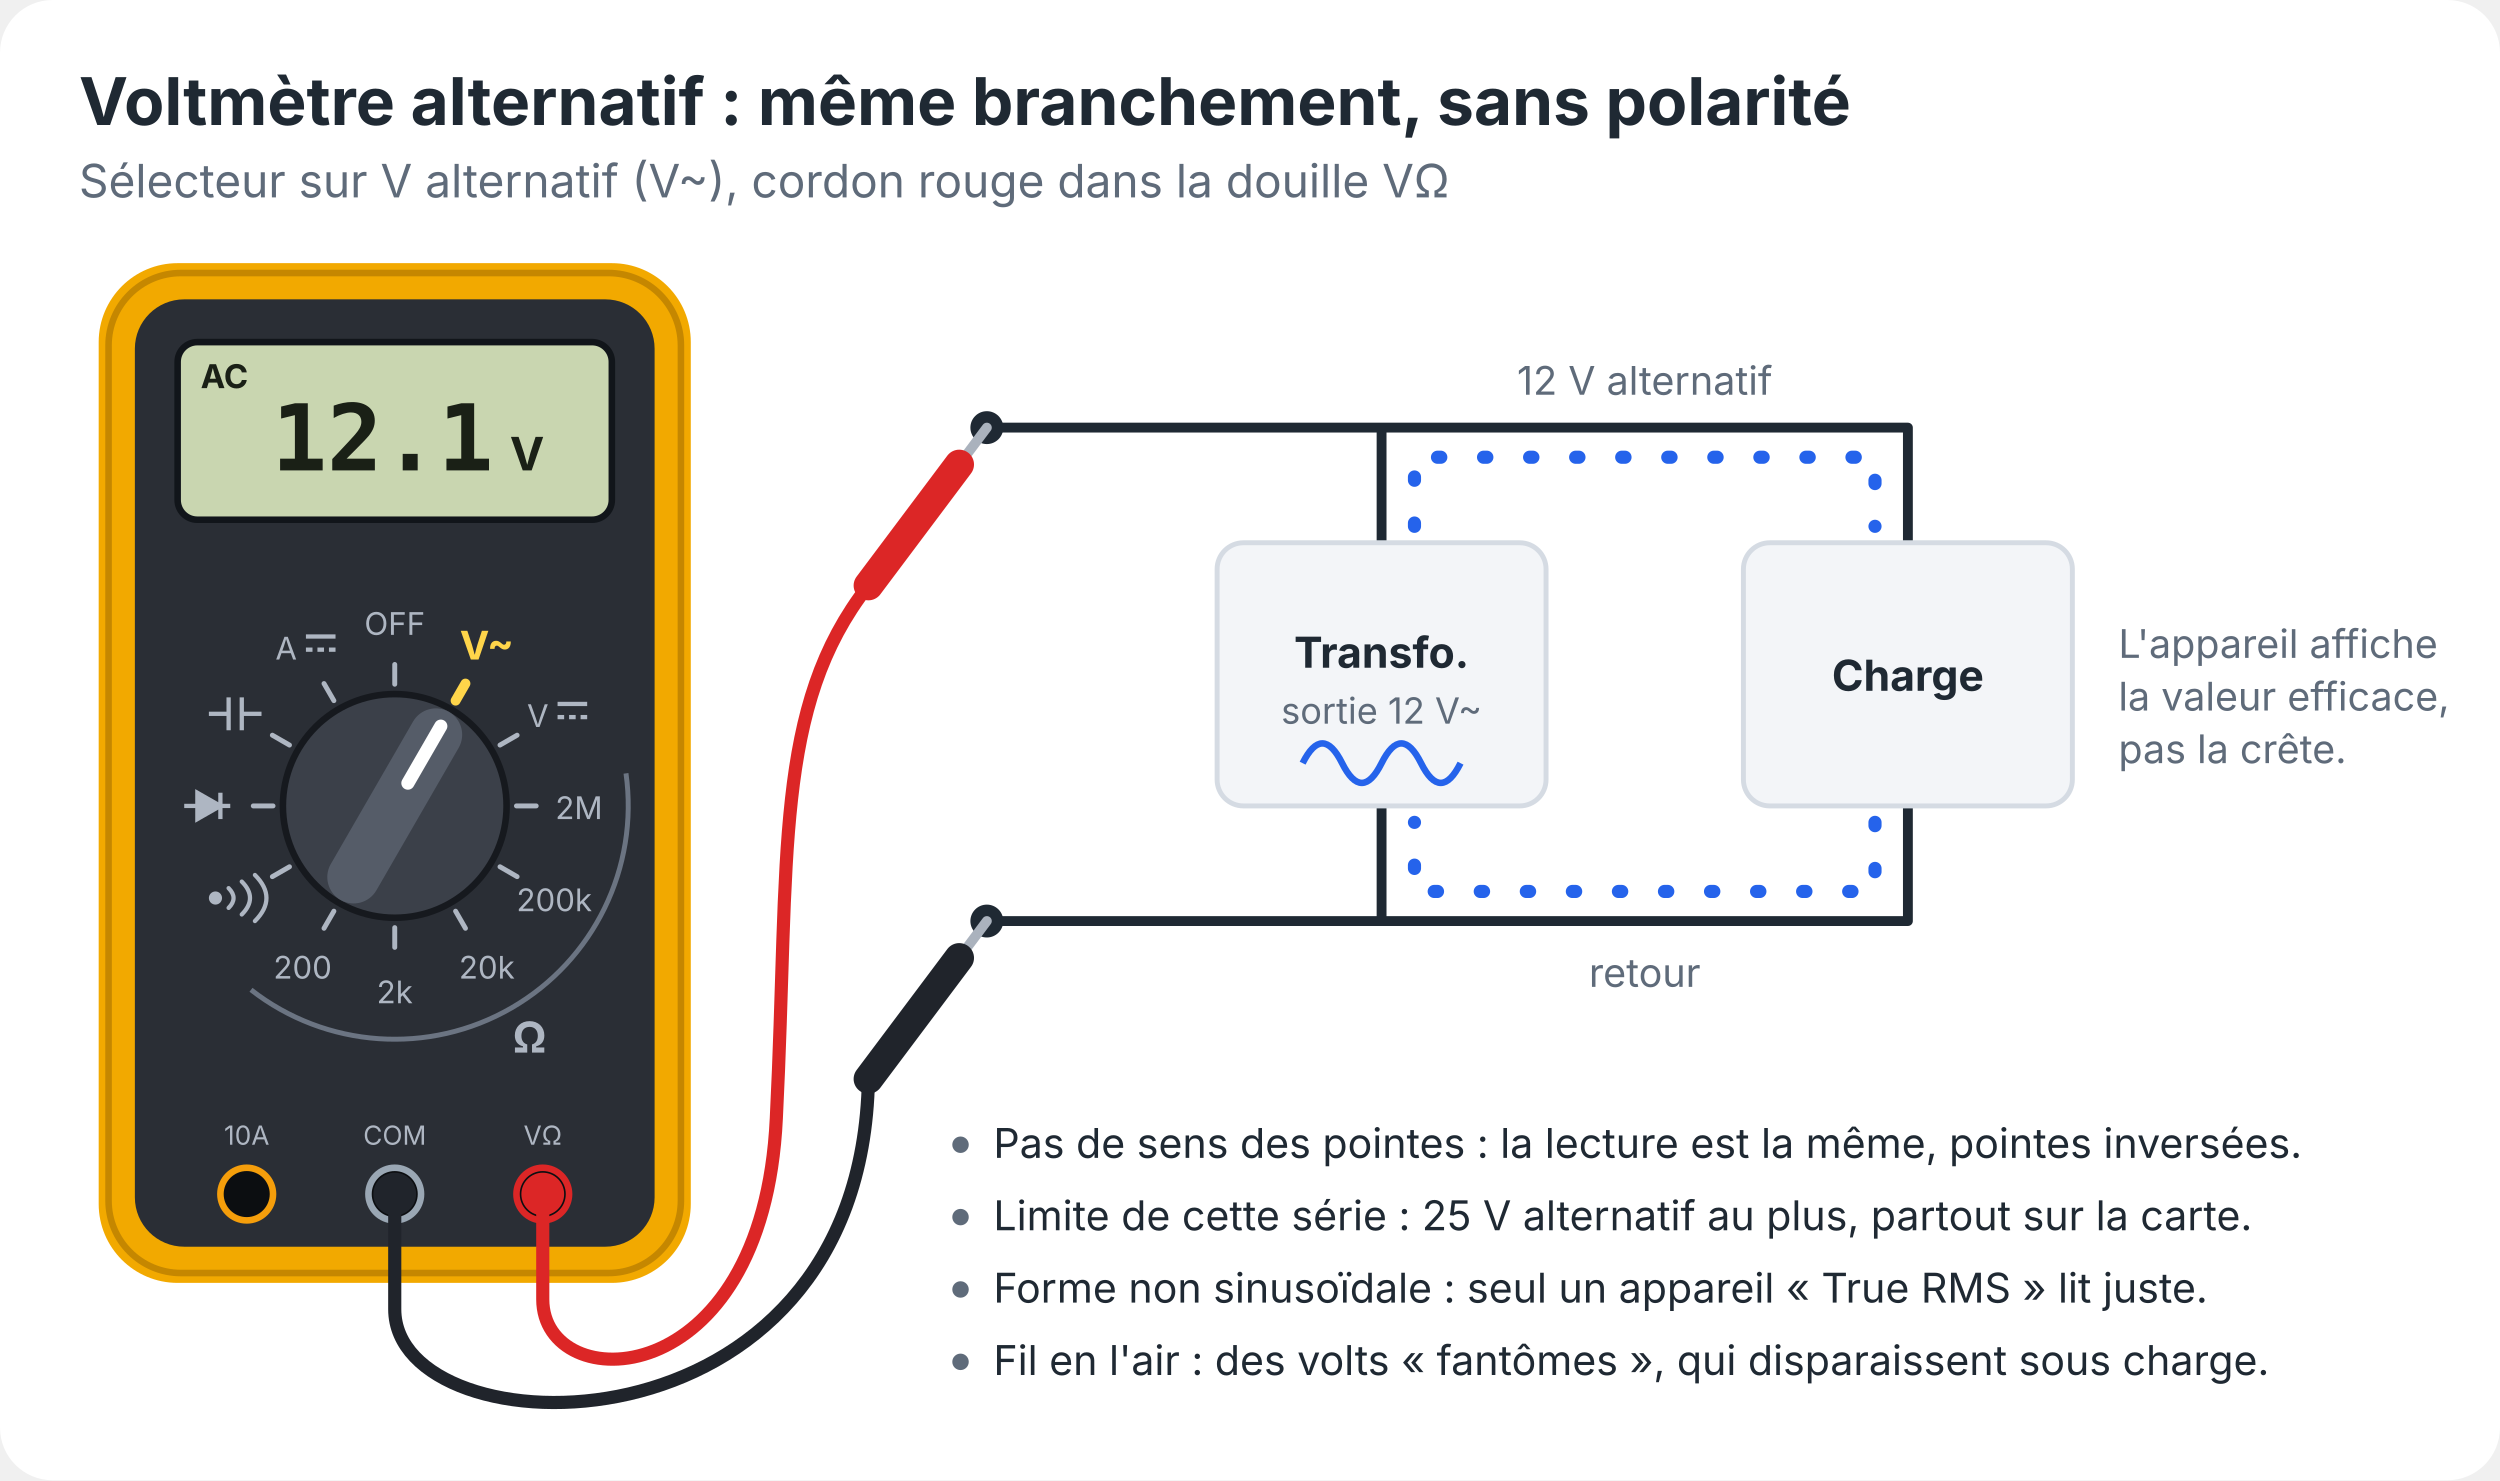
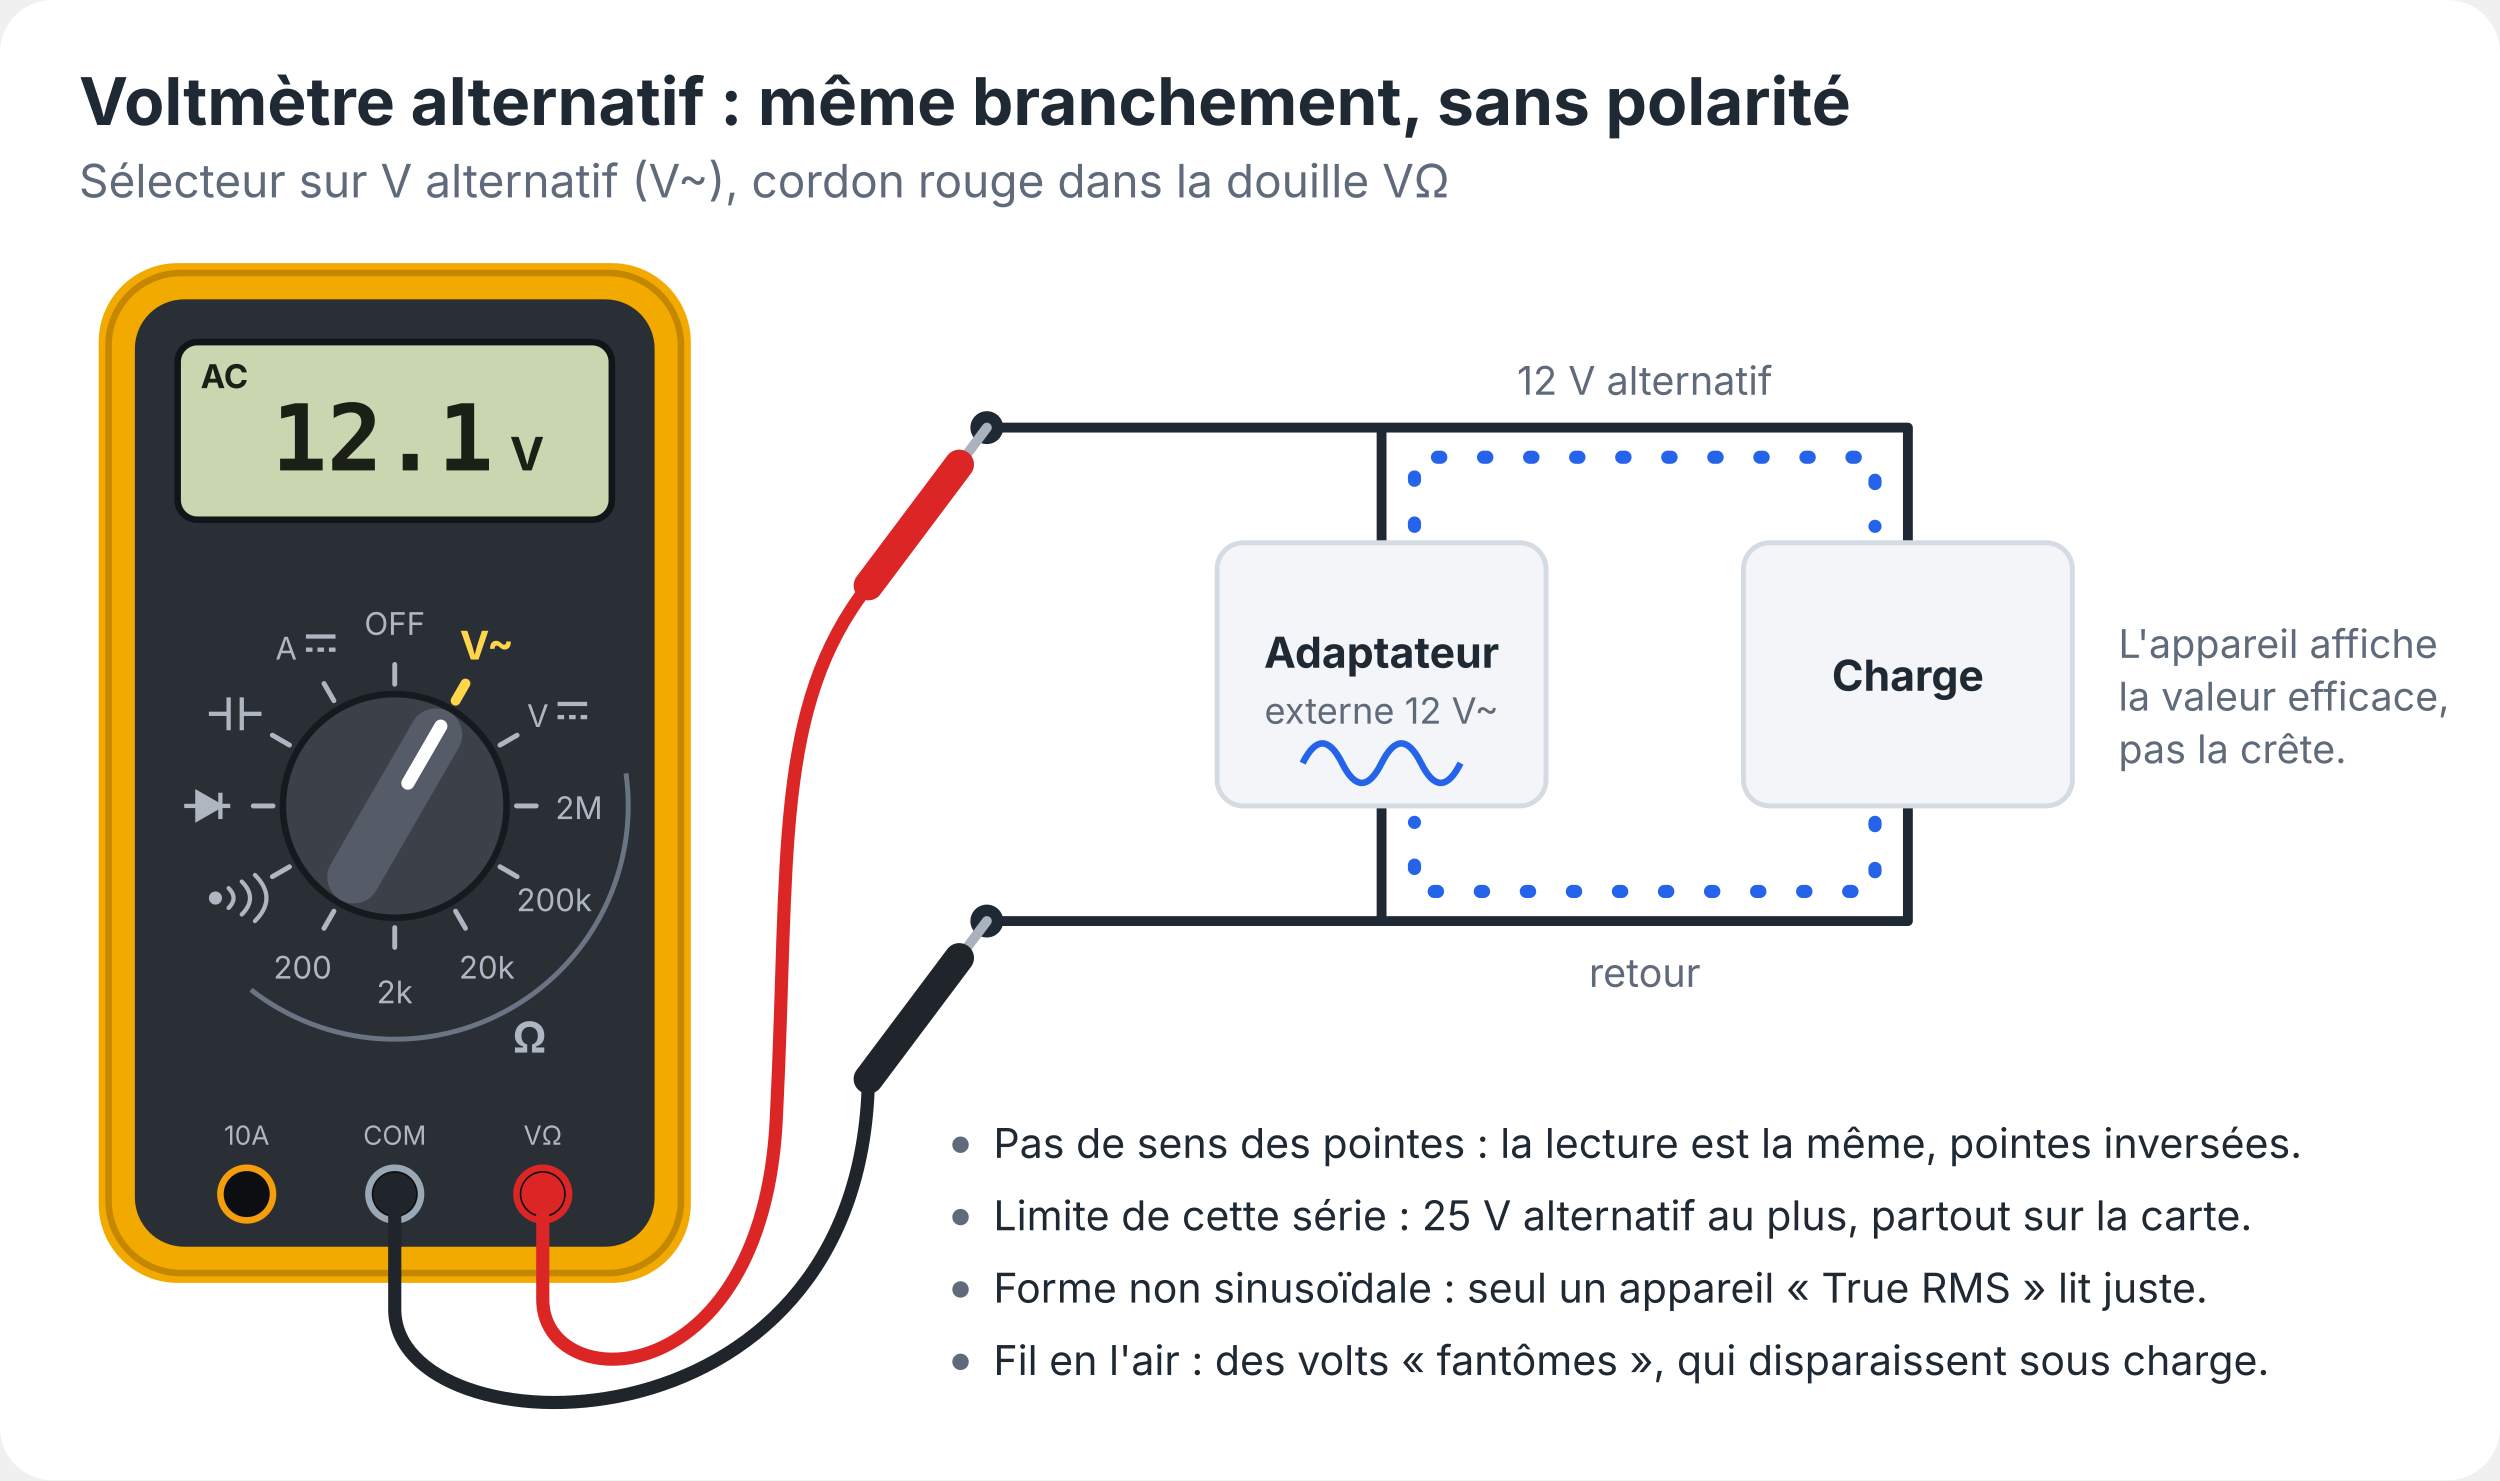
<svg xmlns="http://www.w3.org/2000/svg" viewBox="0 0 760 450" role="img" aria-labelledby="t d" font-family="system-ui, -apple-system, Segoe UI, sans-serif">
  <style>
    .bg{fill:#ffffff}.fg{fill:#1f2933}.mut{fill:#5f6b7a}
    .wire{stroke:#1f2933;stroke-width:3;fill:none;stroke-linecap:round;stroke-linejoin:round}
    .panel{fill:#f3f5f8;stroke:#d5dbe3}.grid{stroke:#d5dbe3;stroke-width:1.5;stroke-dasharray:5 5;fill:none}
    .ok{fill:#15803d}.no{fill:#b91c1c}.warn{fill:#b45309}.blue{fill:#2563eb}.amber{fill:#b45309}
    .blk{stroke:#20242b}.blkf{fill:#20242b}
    .flow{fill:none;stroke-width:4;stroke-linecap:round;stroke-dasharray:1 13;animation:run 1.1s linear infinite}
    .fb{stroke:#2563eb}.fa{stroke:#d97706}.fr{stroke:#dc2626}
    @keyframes run{to{stroke-dashoffset:-14}}
    @media (prefers-reduced-motion: reduce){.flow{animation:none}}
    @media (prefers-color-scheme: dark){
      .bg{fill:#0d1117}.fg{fill:#e6edf3}.mut{fill:#9aa7b4}.wire{stroke:#c9d1d9}
      .panel{fill:#161b22;stroke:#30363d}.grid{stroke:#30363d}
      .ok{fill:#4ade80}.no{fill:#f87171}.warn{fill:#fbbf24}.blue{fill:#60a5fa}.amber{fill:#fbbf24}
      .blk{stroke:#8b949e}.blkf{fill:#8b949e}.fb{stroke:#60a5fa}.fa{stroke:#fbbf24}.fr{stroke:#f87171}
    }
  </style>
  <rect class="bg" width="760" height="450" rx="16" />
  <text class="fg" x="24" y="38" font-size="20" font-weight="700">Voltmètre alternatif : même branchement, sans polarité</text>
  <text class="mut" x="24" y="60" font-size="14">Sélecteur sur V alternatif (V~), cordon rouge dans la douille VΩ</text>
  <g data-sel="V~" transform="translate(30 80) scale(1)">
    <rect width="180" height="310" rx="24" fill="#f2a900" />
    <rect x="3" y="3" width="174" height="304" rx="22" fill="none" stroke="#c58700" stroke-width="2" />
    <rect x="11" y="11" width="158" height="288" rx="15" fill="#2a2e35" />
    <rect x="24" y="24" width="132" height="54" rx="6" fill="#c9d6b0" stroke="#11151a" stroke-width="2" />
    <text x="31" y="38" font-size="10" font-weight="700" fill="#1a2016">AC</text>
    <text x="120" y="63" font-size="28" font-weight="700" text-anchor="end" font-family="ui-monospace, Menlo, Consolas, monospace" fill="#1a2016">12.1</text>
    <text x="125" y="63" font-size="14" font-weight="700" fill="#1a2016">V</text>
    <path d="M160.3 155.1 A71 71 0 0 1 46.3 220.9" fill="none" stroke="#6b7482" stroke-width="1.5" />
    <text x="131.0" y="240.0" font-size="13" font-weight="700" text-anchor="middle" fill="#aeb6c2">Ω</text>
    <path d="M90.0 128.0 L90.0 122.0" stroke="#aeb6c2" stroke-width="1.5" stroke-linecap="round" />
    <text x="90.0" y="113.0" font-size="9.5" text-anchor="middle" fill="#aeb6c2">OFF</text>
    <path d="M108.5 133.0 L111.5 127.8" stroke="#ffd54a" stroke-width="3" stroke-linecap="round" />
    <text x="118.0" y="120.5" font-size="12" text-anchor="middle" font-weight="700" fill="#ffd54a">V~</text>
    <path d="M122.0 146.5 L127.2 143.5" stroke="#aeb6c2" stroke-width="1.5" stroke-linecap="round" />
    <text x="133.5" y="141.0" font-size="9.5" text-anchor="middle" fill="#aeb6c2">V</text>
    <path d="M139.5 134.0 h9 M139.5 138.0 h2 m1.5 0 h2 m1.5 0 h2" stroke="#aeb6c2" stroke-width="1.3" fill="none" />
    <path d="M127.0 165.0 L133.0 165.0" stroke="#aeb6c2" stroke-width="1.5" stroke-linecap="round" />
    <text x="146.0" y="169.0" font-size="9.5" text-anchor="middle" fill="#aeb6c2">2M</text>
    <path d="M122.0 183.5 L127.2 186.5" stroke="#aeb6c2" stroke-width="1.5" stroke-linecap="round" />
    <text x="138.5" y="197.0" font-size="9.5" text-anchor="middle" fill="#aeb6c2">200k</text>
    <path d="M108.5 197.0 L111.5 202.2" stroke="#aeb6c2" stroke-width="1.5" stroke-linecap="round" />
    <text x="118.0" y="217.5" font-size="9.5" text-anchor="middle" fill="#aeb6c2">20k</text>
    <path d="M90.0 202.0 L90.0 208.0" stroke="#aeb6c2" stroke-width="1.5" stroke-linecap="round" />
    <text x="90.0" y="225.0" font-size="9.5" text-anchor="middle" fill="#aeb6c2">2k</text>
    <path d="M71.5 197.0 L68.5 202.2" stroke="#aeb6c2" stroke-width="1.5" stroke-linecap="round" />
    <text x="62.0" y="217.5" font-size="9.5" text-anchor="middle" fill="#aeb6c2">200</text>
    <path d="M58.0 183.5 L52.8 186.5" stroke="#aeb6c2" stroke-width="1.5" stroke-linecap="round" />
    <circle cx="35.5" cy="193.0" r="2" fill="#aeb6c2" />
    <path d="M39.5 190.0 q3 3 0 6 M43.5 188.0 q5 5 0 10 M47.5 186.0 q7 7 0 14" stroke="#aeb6c2" stroke-width="1.3" fill="none" stroke-linecap="round" />
    <path d="M53.0 165.0 L47.0 165.0" stroke="#aeb6c2" stroke-width="1.5" stroke-linecap="round" />
    <path d="M26.0 165.0 h14 M30.0 161.0 v8 l7 -4 z M37.0 161.0 v8" stroke="#aeb6c2" stroke-width="1.3" fill="#aeb6c2" />
    <path d="M58.0 146.5 L52.8 143.5" stroke="#aeb6c2" stroke-width="1.5" stroke-linecap="round" />
    <path d="M33.5 137.0 h6 M39.5 132.0 v10 M43.5 132.0 v10 M43.5 137.0 h6" stroke="#aeb6c2" stroke-width="1.3" fill="none" />
    <path d="M71.5 133.0 L68.5 127.8" stroke="#aeb6c2" stroke-width="1.5" stroke-linecap="round" />
    <text x="57.0" y="120.5" font-size="9.5" text-anchor="middle" fill="#aeb6c2">A</text>
    <path d="M63.0 113.5 h9 M63.0 117.5 h2 m1.5 0 h2 m1.5 0 h2" stroke="#aeb6c2" stroke-width="1.3" fill="none" />
    <circle cx="90" cy="165" r="34" fill="#3b4049" stroke="#16191e" stroke-width="2" />
    <g transform="rotate(30 90 165)">
      <rect x="82" y="132" width="16" height="66" rx="8" fill="#555c68" />
      <path d="M90 137 V157" stroke="#ffffff" stroke-width="4" stroke-linecap="round" />
    </g>
    <text x="45" y="268" font-size="8" text-anchor="middle" fill="#aeb6c2">10A</text>
    <circle cx="45" cy="283" r="8" fill="#0c0e11" stroke="#f59e0b" stroke-width="2" />
    <text x="90" y="268" font-size="8" text-anchor="middle" fill="#aeb6c2">COM</text>
    <circle cx="90" cy="283" r="8" fill="#0c0e11" stroke="#9aa7b4" stroke-width="2" />
    <text x="135" y="268" font-size="8" text-anchor="middle" fill="#aeb6c2">VΩ</text>
    <circle cx="135" cy="283" r="8" fill="#0c0e11" stroke="#dc2626" stroke-width="2" />
  </g>
  <path class="wire" d="M300 130 H580 M300 280 H580 M420 130 V165 M420 245 V280 M580 130 V165 M580 245 V280" />
  <rect class="panel" x="370" y="165" width="100" height="80" rx="8" stroke-width="1.5" />
-   <text class="fg" x="420.0" y="203.0" font-size="13" text-anchor="middle" font-weight="700">Transfo.</text>
-   <text class="mut" x="420.0" y="220.0" font-size="11" text-anchor="middle">sortie 12 V~</text>
+   <text class="fg" x="420.0" y="203.0" font-size="13" text-anchor="middle" font-weight="700">Adaptateur</text>
+   <text class="mut" x="420.0" y="220.0" font-size="11" text-anchor="middle">externe 12 V~</text>
  <rect class="panel" x="530" y="165" width="100" height="80" rx="8" stroke-width="1.5" />
  <text class="fg" x="580.0" y="210.0" font-size="13" text-anchor="middle" font-weight="700">Charge</text>
  <path class="flow fb" d="M430 160 V139 H570 V160 M570 250 V271 H430 V250" />
  <text class="mut" x="500" y="120" font-size="12" text-anchor="middle">12 V alternatif</text>
  <text class="mut" x="500" y="300" font-size="12" text-anchor="middle">retour</text>
  <circle class="fg" cx="300" cy="130" r="5" />
  <circle class="fg" cx="300" cy="280" r="5" />
  <path d="M396 232 q6 -12 12 0 t12 0 t12 0 t12 0" fill="none" stroke="#2563eb" stroke-width="2" />
  <path stroke="#dc2626" stroke-width="4" fill="none" stroke-linecap="round" d="M165.0 363.0 V395 C165 425 232 425 236 340 C240 260 235 215 264.0 178.0" />
  <circle fill="#dc2626" cx="165.0" cy="363.0" r="6.5" />
  <path d="M300.0 130.0 L291.6 141.2" stroke="#aab2bd" stroke-width="3" stroke-linecap="round" />
  <path stroke="#dc2626" d="M291.6 141.2 L264.0 178.0" stroke-width="9" stroke-linecap="round" />
  <path class="blk" stroke-width="4" fill="none" stroke-linecap="round" d="M120.0 363.0 V398 C120 442 262 446 264.0 328.0" />
  <circle class="blkf" cx="120.0" cy="363.0" r="6.5" />
  <path d="M300.0 280.0 L291.6 291.2" stroke="#aab2bd" stroke-width="3" stroke-linecap="round" />
  <path class="blk" d="M291.6 291.2 L264.0 328.0" stroke-width="9" stroke-linecap="round" />
  <text class="mut" x="644" y="200" font-size="12">L'appareil affiche</text>
  <text class="mut" x="644" y="216" font-size="12">la valeur efficace,</text>
  <text class="mut" x="644" y="232" font-size="12">pas la crête.</text>
  <circle class="mut" cx="292" cy="348" r="2.5" />
  <text class="fg" x="302" y="352" font-size="12.5">Pas de sens des pointes : la lecture est la même, pointes inversées.</text>
  <circle class="mut" cx="292" cy="370" r="2.5" />
  <text class="fg" x="302" y="374" font-size="12.5">Limite de cette série : 25 V alternatif au plus, partout sur la carte.</text>
  <circle class="mut" cx="292" cy="392" r="2.5" />
  <text class="fg" x="302" y="396" font-size="12.5">Forme non sinusoïdale : seul un appareil « True RMS » lit juste.</text>
  <circle class="mut" cx="292" cy="414" r="2.5" />
  <text class="fg" x="302" y="418" font-size="12.5">Fil en l'air : des volts « fantômes », qui disparaissent sous charge.</text>
</svg>
